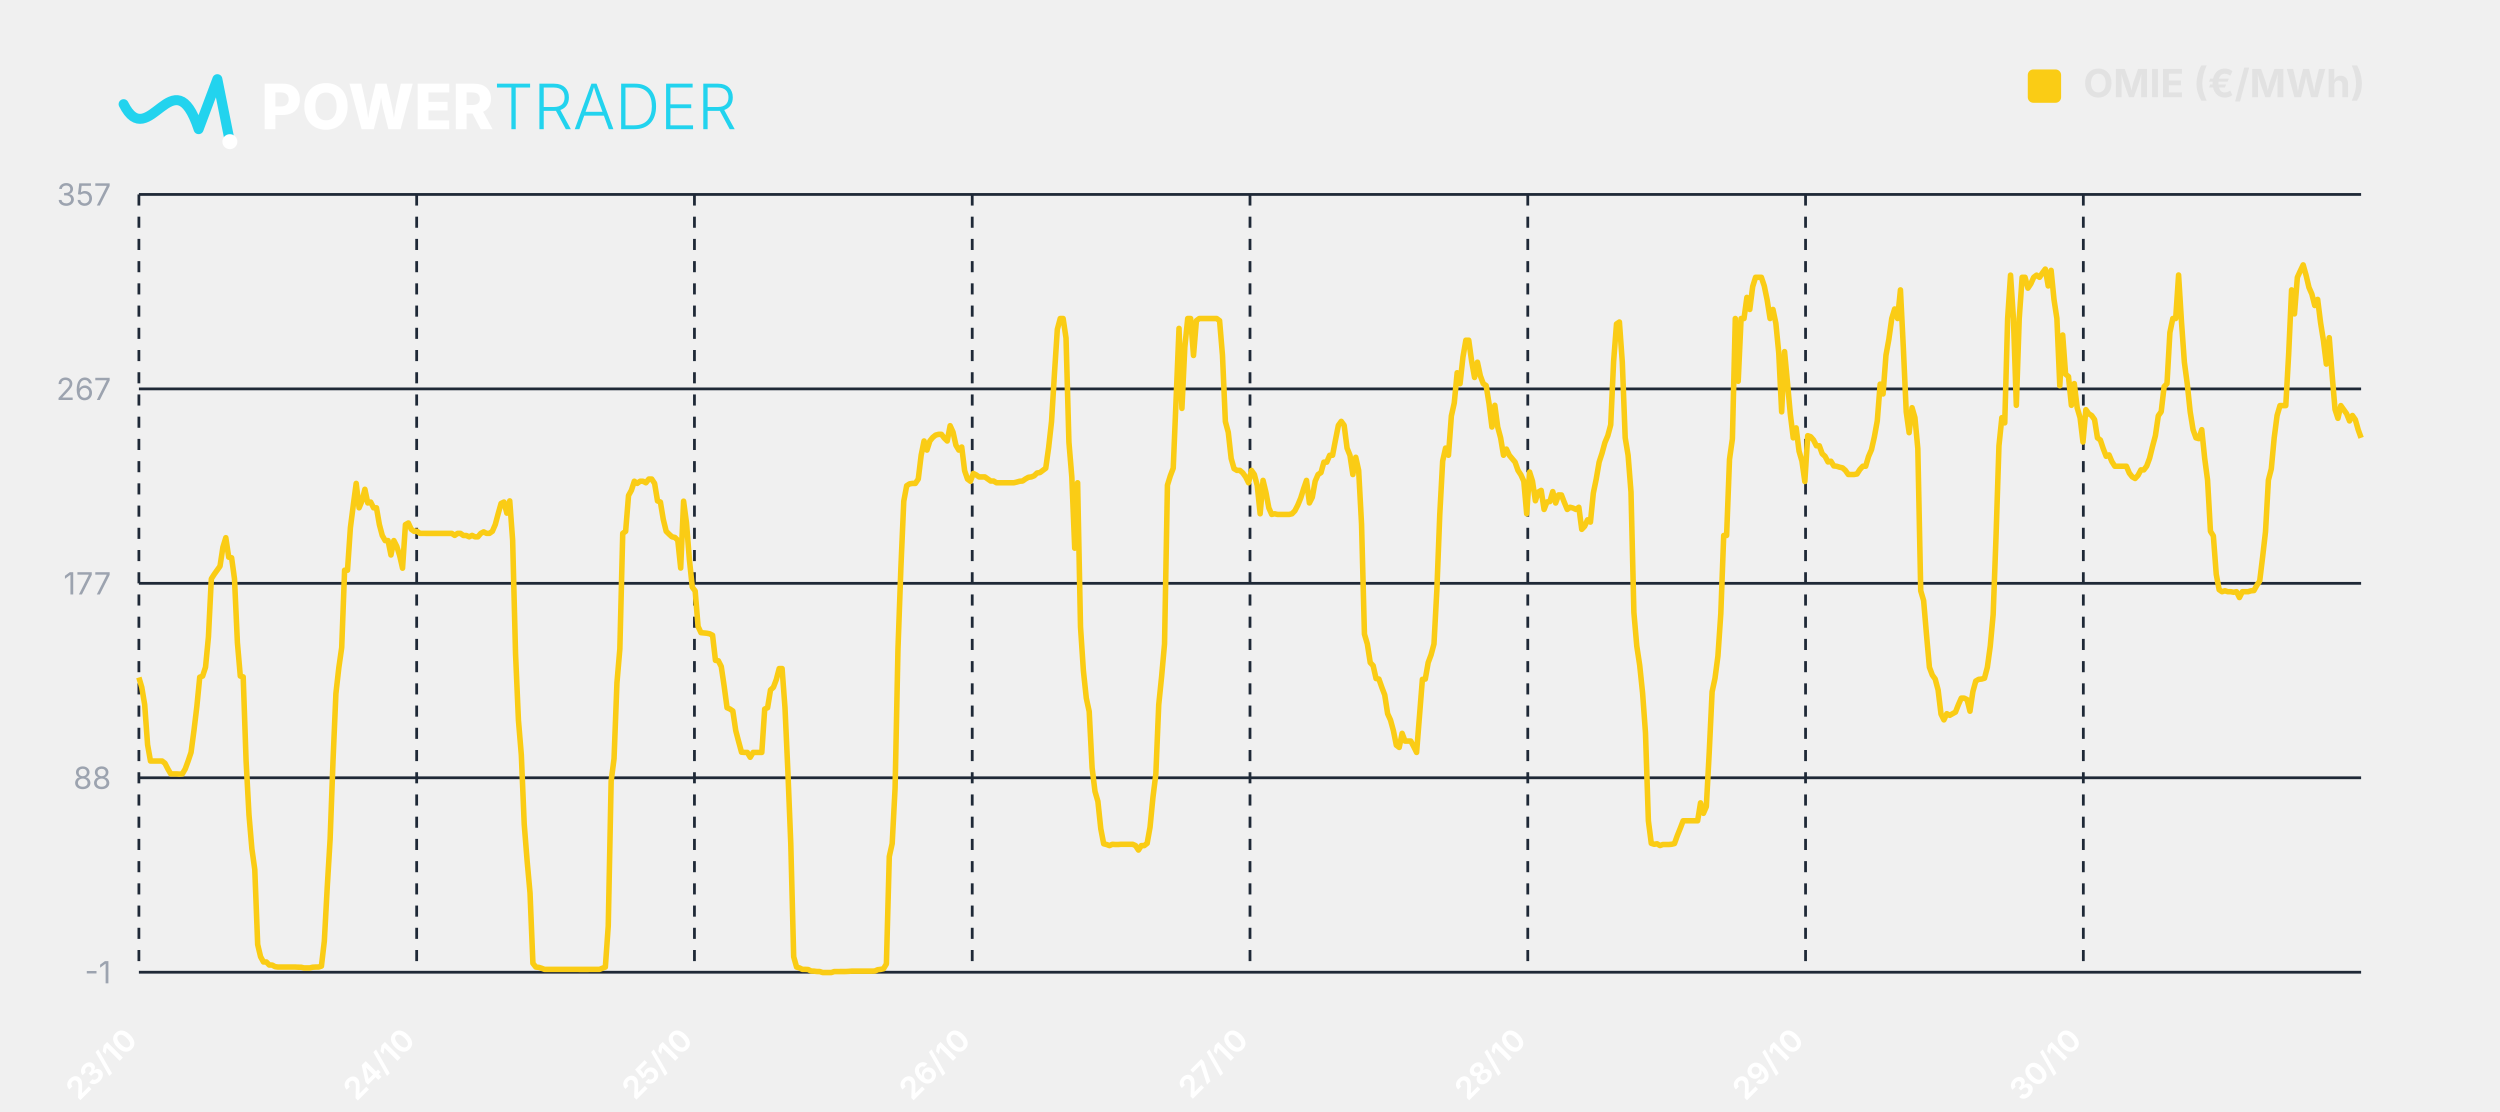
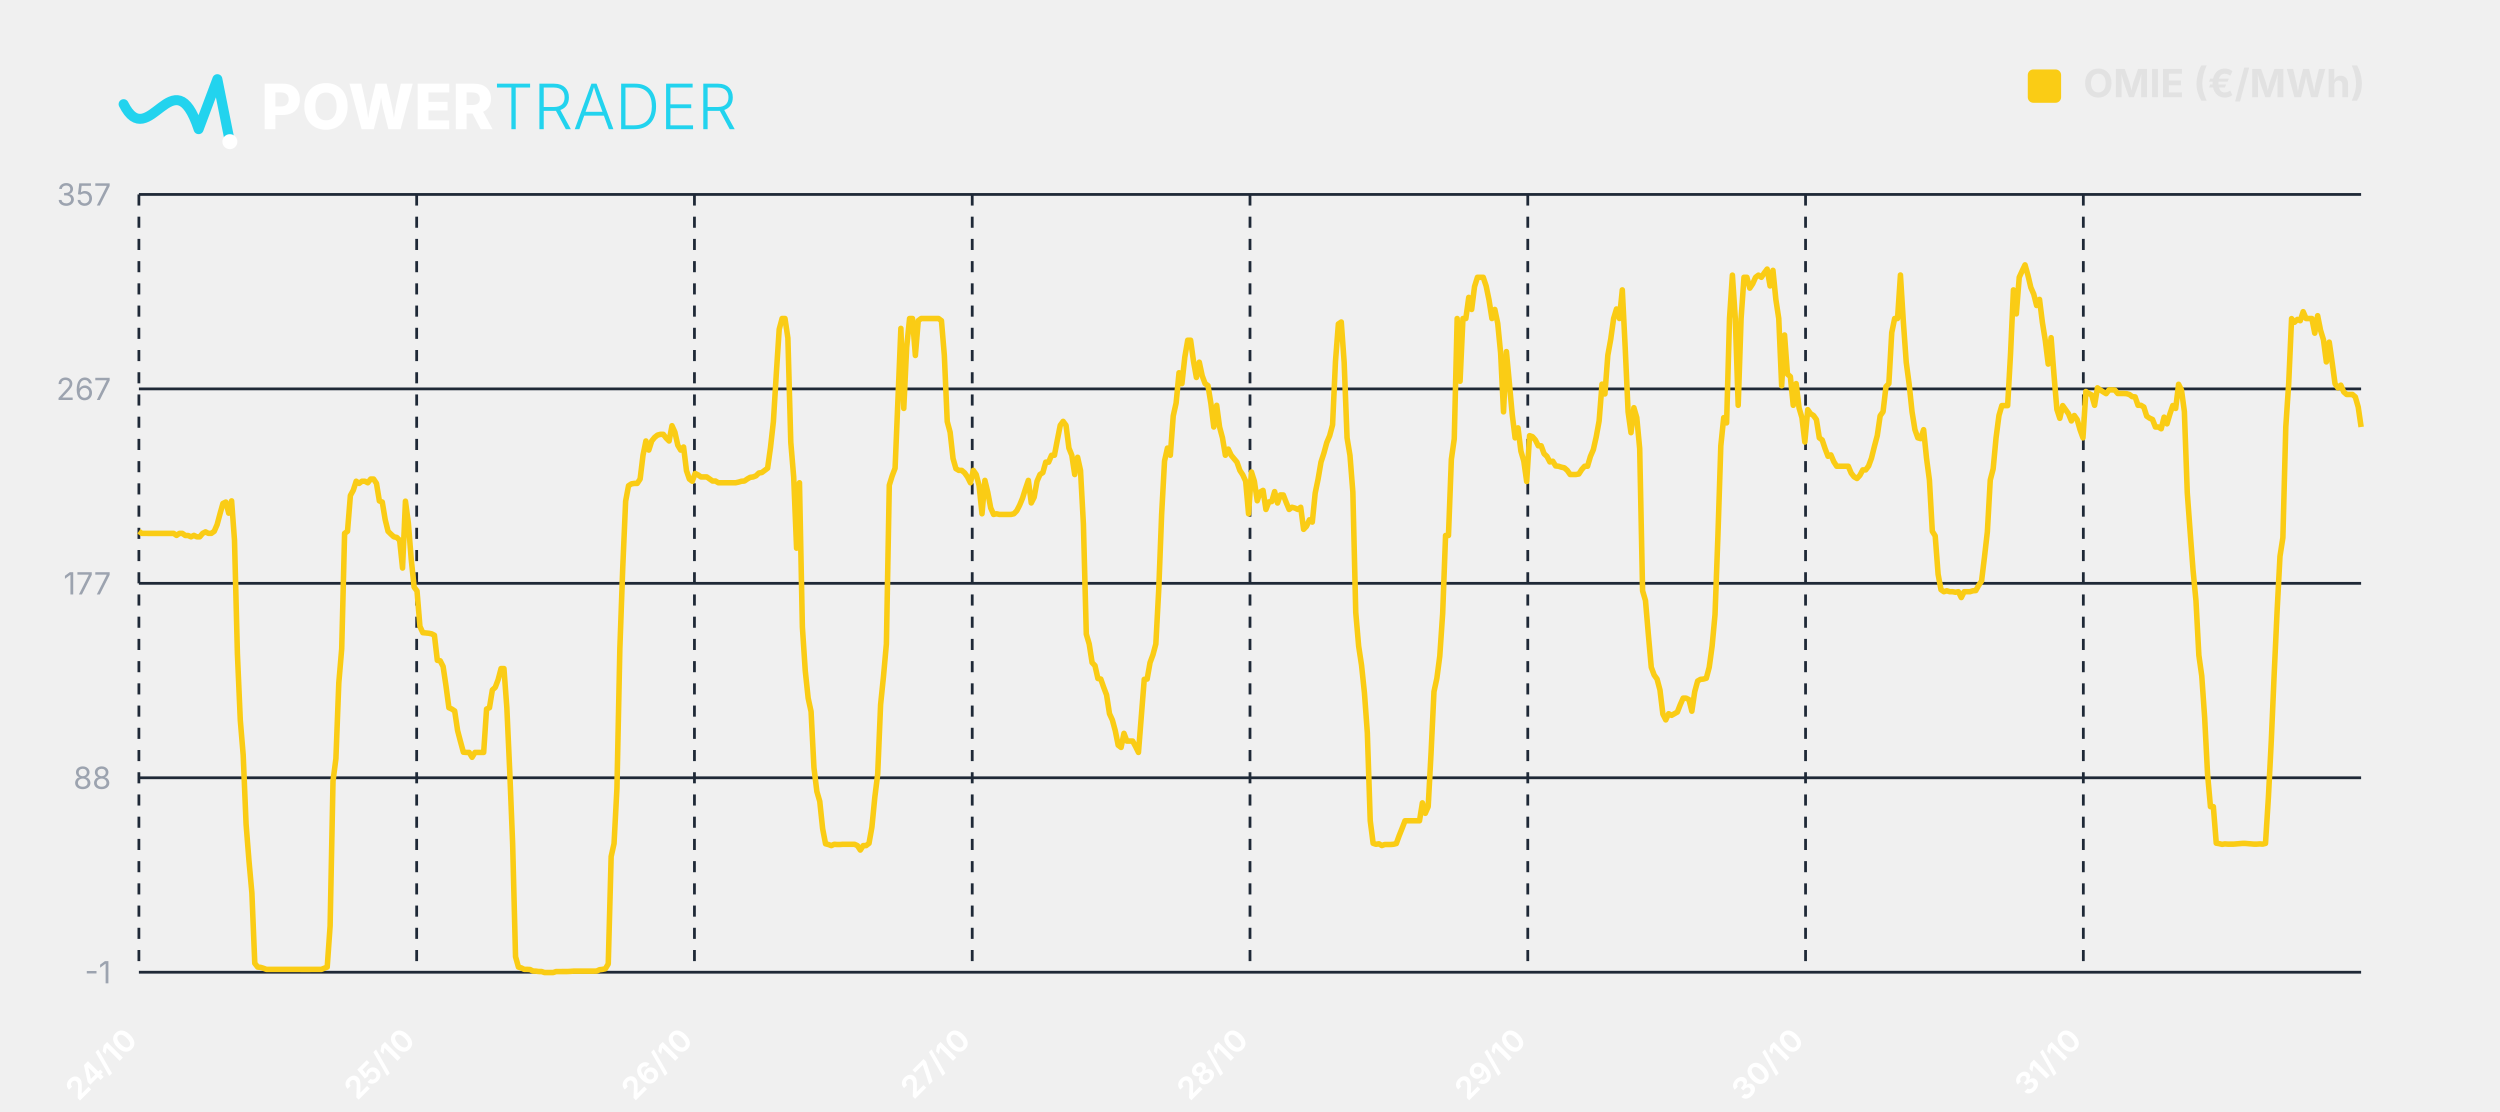
<svg xmlns="http://www.w3.org/2000/svg" viewBox="0 0 900 400" style="font-family: 'Inter', sans-serif; background: #0b0f19;">
  <g transform="translate(40, 15) scale(0.45)">
    <path d="M10 50 C30 90 50 10 70 70 L85 30 L95 80" stroke="#22d3ee" stroke-width="8" stroke-linecap="round" stroke-linejoin="round" fill="none" />
    <circle cx="95" cy="80" r="6" fill="#ffffff" />
    <text x="120" y="70" font-family="'Inter', sans-serif" font-weight="800" font-size="50" fill="#ffffff">POWER<tspan fill="#22d3ee" font-weight="300">TRADER</tspan>
    </text>
  </g>
  <rect x="730" y="25" width="12" height="12" fill="#facc15" rx="2" />
  <text x="750" y="35" font-size="14" font-weight="bold" fill="#e2e2e2">OMIE (€/MWh)</text>
  <line x1="50" y1="350.0" x2="850" y2="350.0" stroke="#1f2937" stroke-width="1" />
  <text x="40" y="354.0" text-anchor="end" font-size="11" fill="#9ca3af">-1</text>
  <line x1="50" y1="280.0" x2="850" y2="280.0" stroke="#1f2937" stroke-width="1" />
  <text x="40" y="284.0" text-anchor="end" font-size="11" fill="#9ca3af">88</text>
  <line x1="50" y1="210.0" x2="850" y2="210.0" stroke="#1f2937" stroke-width="1" />
  <text x="40" y="214.0" text-anchor="end" font-size="11" fill="#9ca3af">177</text>
  <line x1="50" y1="140.0" x2="850" y2="140.0" stroke="#1f2937" stroke-width="1" />
  <text x="40" y="144.0" text-anchor="end" font-size="11" fill="#9ca3af">267</text>
  <line x1="50" y1="70.0" x2="850" y2="70.0" stroke="#1f2937" stroke-width="1" />
  <text x="40" y="74.0" text-anchor="end" font-size="11" fill="#9ca3af">357</text>
  <line x1="50.0" y1="70" x2="50.0" y2="350" stroke="#1f2937" stroke-width="1" stroke-dasharray="4,4" />
-   <text x="50.0" y="375" text-anchor="end" transform="rotate(-45, 50.0, 375)" font-size="11" font-weight="bold" fill="#ffffff">23/10</text>
+   <text x="50.0" y="375" text-anchor="end" transform="rotate(-45, 50.0, 375)" font-size="11" font-weight="bold" fill="#ffffff">24/10</text>
  <line x1="150.0" y1="70" x2="150.0" y2="350" stroke="#1f2937" stroke-width="1" stroke-dasharray="4,4" />
-   <text x="150.0" y="375" text-anchor="end" transform="rotate(-45, 150.0, 375)" font-size="11" font-weight="bold" fill="#ffffff">24/10</text>
+   <text x="150.0" y="375" text-anchor="end" transform="rotate(-45, 150.0, 375)" font-size="11" font-weight="bold" fill="#ffffff">25/10</text>
  <line x1="250.0" y1="70" x2="250.0" y2="350" stroke="#1f2937" stroke-width="1" stroke-dasharray="4,4" />
-   <text x="250.0" y="375" text-anchor="end" transform="rotate(-45, 250.0, 375)" font-size="11" font-weight="bold" fill="#ffffff">25/10</text>
+   <text x="250.0" y="375" text-anchor="end" transform="rotate(-45, 250.0, 375)" font-size="11" font-weight="bold" fill="#ffffff">26/10</text>
  <line x1="350.0" y1="70" x2="350.0" y2="350" stroke="#1f2937" stroke-width="1" stroke-dasharray="4,4" />
-   <text x="350.0" y="375" text-anchor="end" transform="rotate(-45, 350.0, 375)" font-size="11" font-weight="bold" fill="#ffffff">26/10</text>
+   <text x="350.0" y="375" text-anchor="end" transform="rotate(-45, 350.0, 375)" font-size="11" font-weight="bold" fill="#ffffff">27/10</text>
  <line x1="450.0" y1="70" x2="450.0" y2="350" stroke="#1f2937" stroke-width="1" stroke-dasharray="4,4" />
-   <text x="450.0" y="375" text-anchor="end" transform="rotate(-45, 450.0, 375)" font-size="11" font-weight="bold" fill="#ffffff">27/10</text>
+   <text x="450.0" y="375" text-anchor="end" transform="rotate(-45, 450.0, 375)" font-size="11" font-weight="bold" fill="#ffffff">28/10</text>
  <line x1="550.0" y1="70" x2="550.0" y2="350" stroke="#1f2937" stroke-width="1" stroke-dasharray="4,4" />
-   <text x="550.0" y="375" text-anchor="end" transform="rotate(-45, 550.0, 375)" font-size="11" font-weight="bold" fill="#ffffff">28/10</text>
+   <text x="550.0" y="375" text-anchor="end" transform="rotate(-45, 550.0, 375)" font-size="11" font-weight="bold" fill="#ffffff">29/10</text>
  <line x1="650.0" y1="70" x2="650.0" y2="350" stroke="#1f2937" stroke-width="1" stroke-dasharray="4,4" />
-   <text x="650.0" y="375" text-anchor="end" transform="rotate(-45, 650.0, 375)" font-size="11" font-weight="bold" fill="#ffffff">29/10</text>
+   <text x="650.0" y="375" text-anchor="end" transform="rotate(-45, 650.0, 375)" font-size="11" font-weight="bold" fill="#ffffff">30/10</text>
  <line x1="750.0" y1="70" x2="750.0" y2="350" stroke="#1f2937" stroke-width="1" stroke-dasharray="4,4" />
-   <text x="750.0" y="375" text-anchor="end" transform="rotate(-45, 750.0, 375)" font-size="11" font-weight="bold" fill="#ffffff">30/10</text>
-   <polyline points="50.0,243.888 51.043,247.441 52.086,253.689 53.129,268.099 54.172,273.965 55.215,273.965 56.258,273.965 57.301,273.965 58.344,273.965 59.387,274.777 60.43,276.808 61.473,278.604 62.516,278.604 63.559,278.604 64.602,278.682 65.645,278.604 66.688,276.808 67.731,273.965 68.774,270.872 69.817,263.062 70.86,254.392 71.904,243.786 72.947,243.38 73.99,240.178 75.033,229.329 76.076,208.39 77.119,206.75 78.162,205.282 79.205,203.814 80.248,196.995 81.291,193.574 82.334,200.58 83.377,200.799 84.42,208.39 85.463,231.352 86.506,243.38 87.549,243.685 88.592,273.965 89.635,293.365 90.678,305.588 91.721,313.047 92.764,340.031 93.807,344.42 94.85,346.31 95.893,346.31 96.936,347.412 97.979,347.42 99.022,347.997 100.065,348.138 101.108,348.138 102.151,348.138 103.194,348.138 104.237,348.138 105.28,348.138 106.323,348.138 107.366,348.193 108.409,348.201 109.452,348.458 110.495,348.458 111.538,348.458 112.581,348.193 113.625,348.138 114.668,348.138 115.711,347.802 116.754,338.852 117.797,319.576 118.84,302.113 119.883,273.965 120.926,249.683 121.969,240.42 123.012,233.125 124.055,205.282 125.098,205.282 126.141,189.982 127.184,181.859 128.227,174.025 129.27,182.812 130.313,180.328 131.356,176.15 132.399,181.062 133.442,180.742 134.485,182.812 135.528,182.812 136.571,188.834 137.614,192.77 138.657,194.613 139.7,194.613 140.743,199.799 141.786,194.613 142.829,196.675 143.872,199.971 144.915,204.548 145.958,188.865 147.001,188.279 148.044,190.536 149.087,191.27 150.13,191.27 151.173,192.005 152.216,192.005 153.259,192.02 154.302,192.02 155.346,192.02 156.389,192.02 157.432,192.02 158.475,192.02 159.518,192.02 160.561,192.02 161.604,192.02 162.647,192.02 163.69,192.739 164.733,192.02 165.776,192.02 166.819,192.77 167.862,192.786 168.905,193.254 169.948,192.739 170.991,193.254 172.034,193.254 173.077,192.02 174.12,191.473 175.163,192.02 176.206,192.005 177.249,191.27 178.292,188.865 179.335,184.96 180.378,181.258 181.421,180.742 182.464,184.733 183.507,180.328 184.55,194.488 185.593,235.335 186.636,259.282 187.679,271.801 188.722,296.747 189.765,309.923 190.808,321.443 191.851,346.803 192.894,348.138 193.937,348.255 194.98,348.575 196.023,348.974 197.066,348.974 198.11,348.974 199.153,348.974 200.196,348.974 201.239,348.974 202.282,348.974 203.325,348.974 204.368,348.974 205.411,348.974 206.454,348.974 207.497,348.974 208.54,348.982 209.583,348.982 210.626,348.982 211.669,348.982 212.712,348.974 213.755,348.974 214.798,348.974 215.841,348.974 216.884,348.552 217.927,348.138 218.97,333.353 220.013,281.189 221.056,273.113 222.099,245.832 223.142,233.617 224.185,192.02 225.228,191.27 226.271,178.384 227.314,176.486 228.357,173.244 229.4,174.025 230.443,173.244 231.486,173.244 232.529,173.799 233.572,172.463 234.615,172.463 235.658,174.025 236.701,180.328 237.744,180.742 238.787,187.029 239.831,191.27 240.874,192.301 241.917,193.254 242.96,193.473 244.003,194.488 245.046,204.493 246.089,180.43 247.132,188.248 248.175,201.361 249.218,211.358 250.261,212.764 251.304,225.51 252.347,227.76 253.39,227.861 254.433,227.963 255.476,228.166 256.519,228.697 257.562,237.718 258.605,237.889 259.648,239.943 260.691,246.98 261.734,254.783 262.777,255.251 263.82,255.954 264.863,262.984 265.906,266.967 266.949,270.794 267.992,270.872 269.035,270.872 270.078,272.621 271.121,270.872 272.164,270.872 273.207,270.872 274.25,270.872 275.293,255.251 276.336,254.783 277.379,248.386 278.422,247.441 279.465,244.669 280.508,240.685 281.551,240.685 282.595,254.783 283.638,277.745 284.681,303.768 285.724,344.42 286.767,348.138 287.81,348.458 288.853,348.974 289.896,348.974 290.939,349.028 291.982,349.575 293.025,349.606 294.068,349.747 295.111,349.755 296.154,350.114 297.197,350.114 298.24,350.114 299.283,350.114 300.326,349.763 301.369,349.763 302.412,349.755 303.455,349.755 304.498,349.747 305.541,349.692 306.584,349.606 307.627,349.606 308.67,349.606 309.713,349.606 310.756,349.606 311.799,349.606 312.842,349.606 313.885,349.606 314.928,349.575 315.971,349.099 317.014,348.974 318.057,348.747 319.1,347.029 320.143,308.353 321.186,303.682 322.229,283.766 323.272,233.617 324.316,204.485 325.359,180.43 326.402,174.869 327.445,174.189 328.488,174.025 329.531,174.025 330.574,172.463 331.617,163.872 332.66,158.757 333.703,162.029 334.746,158.757 335.789,157.468 336.832,156.632 337.875,156.359 338.918,156.359 339.961,157.726 341.004,158.757 342.047,153.258 343.09,155.57 344.133,160.28 345.176,162.029 346.219,160.928 347.262,169.449 348.305,172.463 349.348,173.244 350.391,170.441 351.434,170.964 352.477,171.698 353.52,171.698 354.563,171.698 355.606,172.432 356.649,173.166 357.692,173.166 358.735,173.791 359.778,173.791 360.821,173.791 361.864,173.791 362.907,173.791 363.95,173.791 364.993,173.791 366.037,173.549 367.08,173.244 368.123,173.166 369.166,172.432 370.209,171.839 371.252,171.698 372.295,171.292 373.338,170.277 374.381,170.12 375.424,169.339 376.467,168.558 377.51,161.084 378.553,151.766 379.596,134.639 380.639,118.558 381.682,114.668 382.725,114.668 383.768,121.697 384.811,159.186 385.854,171.698 386.897,197.347 387.94,173.791 388.983,225.706 390.026,241.506 391.069,251.339 392.112,256.15 393.155,276.378 394.198,284.922 395.241,288.484 396.284,298.364 397.327,303.768 398.37,304.026 399.413,304.417 400.456,303.94 401.499,304.026 402.542,304.026 403.585,303.94 404.628,303.94 405.671,303.94 406.714,303.94 407.757,303.94 408.801,304.417 409.844,306.018 410.887,304.417 411.93,304.417 412.973,303.597 414.016,297.778 415.059,287.07 416.102,278.682 417.145,253.689 418.188,243.482 419.231,231.821 420.274,174.658 421.317,171.3 422.36,168.558 423.403,143.566 424.446,118.222 425.489,147.026 426.532,125.009 427.575,114.668 428.618,114.668 429.661,127.969 430.704,115.449 431.747,114.668 432.79,114.668 433.833,114.668 434.876,114.668 435.919,114.668 436.962,114.668 438.005,114.668 439.048,115.449 440.091,127.914 441.134,151.766 442.177,155.625 443.22,165.044 444.263,168.715 445.306,169.339 446.349,169.339 447.392,170.23 448.435,171.698 449.478,173.791 450.522,169.339 451.565,170.831 452.608,174.807 453.651,184.96 454.694,172.94 455.737,177.275 456.78,182.835 457.823,185.194 458.866,184.96 459.909,185.194 460.952,185.194 461.995,185.194 463.038,185.194 464.081,185.194 465.124,184.96 466.167,183.874 467.21,181.836 468.253,179.313 469.296,175.978 470.339,172.94 471.382,181.055 472.425,179.016 473.468,173.229 474.511,170.831 475.554,170.136 476.597,166.371 477.64,166.371 478.683,163.903 479.726,163.888 480.769,158.405 481.812,153.125 482.855,151.696 483.898,153.125 484.941,161.31 485.984,163.903 487.027,170.831 488.07,164.622 489.113,169.339 490.156,188.685 491.199,228.306 492.243,231.821 493.286,238.538 494.329,239.631 495.372,244.263 496.415,244.466 497.458,247.441 498.501,250.175 499.544,256.931 500.587,259.219 501.63,263.062 502.673,268.271 503.716,269.068 504.759,264.007 505.802,266.787 506.845,266.787 507.888,266.787 508.931,268.755 509.974,270.872 511.017,257.727 512.06,244.567 513.103,244.466 514.146,238.538 515.189,235.726 516.232,231.821 517.275,212.295 518.318,185.194 519.361,165.981 520.404,161.31 521.447,163.888 522.49,149.744 523.533,145.081 524.576,134.194 525.619,138.106 526.662,128.555 527.705,122.478 528.748,122.478 529.791,130.07 530.834,135.881 531.877,130.39 532.92,135.279 533.963,138.099 535.007,138.817 536.05,145.245 537.093,153.719 538.136,145.909 539.179,153.719 540.222,157.624 541.265,163.888 542.308,161.678 543.351,163.888 544.394,165.137 545.437,166.371 546.48,169.339 547.523,170.933 548.566,173.229 549.609,184.96 550.652,169.925 551.695,173.237 552.738,180.274 553.781,177.15 554.824,176.54 555.867,183.398 556.91,180.695 557.953,180.555 558.996,176.978 560.039,181.078 561.082,178.173 562.125,178.196 563.168,180.891 564.211,183.398 565.254,182.617 566.297,182.906 567.34,183.398 568.383,182.617 569.426,190.56 570.469,189.451 571.512,187.139 572.555,187.951 573.598,177.517 574.641,172.463 575.684,166.371 576.728,163.154 577.771,159.327 578.814,156.843 579.857,152.938 580.9,130.109 581.943,116.636 582.986,115.925 584.029,130.437 585.072,157.624 586.115,163.903 587.158,177.15 588.201,220.496 589.244,232.602 590.287,239.475 591.33,249.472 592.373,263.843 593.416,295.482 594.459,303.597 595.502,303.94 596.545,303.768 597.588,304.393 598.631,304.026 599.674,304.026 600.717,304.026 601.76,303.94 602.803,303.682 603.846,300.8 604.889,298.208 605.932,295.482 606.975,295.482 608.018,295.482 609.061,295.482 610.104,295.482 611.147,295.482 612.19,289.031 613.233,292.795 614.276,290.397 615.319,270.872 616.362,249.003 617.405,244.161 618.449,236.195 619.492,220.887 620.535,192.778 621.578,192.77 622.621,165.356 623.664,157.976 624.707,114.668 625.75,137.255 626.793,114.668 627.836,114.668 628.879,107.061 629.922,111.403 630.965,103.164 632.008,99.829 633.051,99.829 634.094,99.829 635.137,102.937 636.18,108.014 637.223,114.668 638.266,111.403 639.309,116.402 640.352,127.086 641.395,148.267 642.438,126.579 643.481,137.685 644.524,149.181 645.567,157.624 646.61,154.039 647.653,162.42 648.696,165.981 649.739,173.338 650.782,156.843 651.825,157.21 652.868,158.405 653.911,160.483 654.954,160.483 655.997,163.341 657.04,164.302 658.083,166.301 659.126,166.043 660.169,167.738 661.213,167.848 662.256,168.191 663.299,168.418 664.342,169.339 665.385,170.815 666.428,170.815 667.471,170.815 668.514,170.636 669.557,169.019 670.6,167.848 671.643,167.848 672.686,164.302 673.729,161.896 674.772,157.257 675.815,151.532 676.858,138.286 677.901,141.824 678.944,127.906 679.987,122.15 681.03,114.668 682.073,111.232 683.116,114.668 684.159,104.366 685.202,125.196 686.245,148.267 687.288,155.765 688.331,146.776 689.374,150.361 690.417,161.529 691.46,212.686 692.503,216.201 693.546,228.525 694.589,240.217 695.632,243.013 696.675,244.466 697.718,248.386 698.761,257.063 699.804,259.157 700.847,256.931 701.89,257.516 702.934,256.931 703.977,256.345 705.02,253.689 706.063,251.331 707.106,251.331 708.149,251.854 709.192,256.032 710.235,249.003 711.278,245.176 712.321,244.567 713.364,244.466 714.407,244.161 715.45,240.217 716.493,232.602 717.536,221.277 718.579,192.926 719.622,160.483 720.665,150.361 721.708,152.235 722.751,114.668 723.794,99.048 724.837,114.668 725.88,145.909 726.923,114.668 727.966,99.829 729.009,99.829 730.052,103.734 731.095,102.164 732.138,99.829 733.181,99.048 734.224,99.829 735.267,98.267 736.31,96.876 737.353,102.937 738.396,97.329 739.439,107.819 740.482,114.668 741.525,138.88 742.568,120.604 743.611,134.693 744.654,135.568 745.698,145.909 746.741,138.099 747.784,146.799 748.827,150.361 749.87,159.124 750.913,147.486 751.956,148.955 752.999,149.58 754.042,151.064 755.085,157.624 756.128,158.405 757.171,161.529 758.214,164.255 759.257,163.771 760.3,166.215 761.343,167.848 762.386,167.848 763.429,167.848 764.472,167.848 765.515,167.848 766.558,170.316 767.601,171.651 768.644,172.253 769.687,171.128 770.73,169.16 771.773,169.16 772.816,167.777 773.859,164.95 774.902,160.748 775.945,156.843 776.988,149.673 778.031,148.221 779.074,139.215 780.117,138.099 781.16,119.721 782.203,114.668 783.246,114.668 784.289,99.001 785.332,115.801 786.375,130.429 787.419,138.247 788.462,148.221 789.505,154.695 790.548,157.624 791.591,157.913 792.634,154.687 793.677,164.95 794.72,172.823 795.763,191.27 796.806,192.926 797.849,206.75 798.892,212.295 799.935,213.014 800.978,212.686 802.021,213.014 803.064,213.014 804.107,213.209 805.15,213.014 806.193,215.115 807.236,213.014 808.279,213.014 809.322,213.014 810.365,212.686 811.408,212.6 812.451,210.733 813.494,209.171 814.537,200.58 815.58,191.442 816.623,172.823 817.666,168.8 818.709,157.624 819.752,149.58 820.795,146.018 821.838,146.018 822.881,146.018 823.924,127.352 824.967,104.366 826.01,112.997 827.053,99.829 828.096,97.556 829.14,95.361 830.183,99.063 831.226,103.476 832.269,105.866 833.312,109.982 834.355,107.787 835.398,116.113 836.441,122.634 837.484,131.069 838.527,121.572 839.57,135.014 840.613,147.408 841.656,150.595 842.699,146.018 843.742,147.486 844.785,148.955 845.828,151.532 846.871,149.58 847.914,151.064 848.957,154.727 850.0,157.624" fill="none" stroke="#facc15" stroke-width="2" stroke-linejoin="round" />
+   <text x="750.0" y="375" text-anchor="end" transform="rotate(-45, 750.0, 375)" font-size="11" font-weight="bold" fill="#ffffff">31/10</text>
+   <polyline points="50.0,191.27 51.043,192.005 52.086,192.005 53.129,192.02 54.172,192.02 55.215,192.02 56.258,192.02 57.301,192.02 58.344,192.02 59.387,192.02 60.43,192.02 61.473,192.02 62.516,192.02 63.559,192.739 64.602,192.02 65.645,192.02 66.688,192.77 67.731,192.786 68.774,193.254 69.817,192.739 70.86,193.254 71.904,193.254 72.947,192.02 73.99,191.473 75.033,192.02 76.076,192.005 77.119,191.27 78.162,188.865 79.205,184.96 80.248,181.258 81.291,180.742 82.334,184.733 83.377,180.328 84.42,194.488 85.463,235.335 86.506,259.282 87.549,271.801 88.592,296.747 89.635,309.923 90.678,321.443 91.721,346.803 92.764,348.138 93.807,348.255 94.85,348.575 95.893,348.974 96.936,348.974 97.979,348.974 99.022,348.974 100.065,348.974 101.108,348.974 102.151,348.974 103.194,348.974 104.237,348.974 105.28,348.974 106.323,348.974 107.366,348.974 108.409,348.982 109.452,348.982 110.495,348.982 111.538,348.982 112.581,348.974 113.625,348.974 114.668,348.974 115.711,348.974 116.754,348.552 117.797,348.138 118.84,333.353 119.883,281.189 120.926,273.113 121.969,245.832 123.012,233.617 124.055,192.02 125.098,191.27 126.141,178.384 127.184,176.486 128.227,173.244 129.27,174.025 130.313,173.244 131.356,173.244 132.399,173.799 133.442,172.463 134.485,172.463 135.528,174.025 136.571,180.328 137.614,180.742 138.657,187.029 139.7,191.27 140.743,192.301 141.786,193.254 142.829,193.473 143.872,194.488 144.915,204.493 145.958,180.43 147.001,188.248 148.044,201.361 149.087,211.358 150.13,212.764 151.173,225.51 152.216,227.76 153.259,227.861 154.302,227.963 155.346,228.166 156.389,228.697 157.432,237.718 158.475,237.889 159.518,239.943 160.561,246.98 161.604,254.783 162.647,255.251 163.69,255.954 164.733,262.984 165.776,266.967 166.819,270.794 167.862,270.872 168.905,270.872 169.948,272.621 170.991,270.872 172.034,270.872 173.077,270.872 174.12,270.872 175.163,255.251 176.206,254.783 177.249,248.386 178.292,247.441 179.335,244.669 180.378,240.685 181.421,240.685 182.464,254.783 183.507,277.745 184.55,303.768 185.593,344.42 186.636,348.138 187.679,348.458 188.722,348.974 189.765,348.974 190.808,349.028 191.851,349.575 192.894,349.606 193.937,349.747 194.98,349.755 196.023,350.114 197.066,350.114 198.11,350.114 199.153,350.114 200.196,349.763 201.239,349.763 202.282,349.755 203.325,349.755 204.368,349.747 205.411,349.692 206.454,349.606 207.497,349.606 208.54,349.606 209.583,349.606 210.626,349.606 211.669,349.606 212.712,349.606 213.755,349.606 214.798,349.575 215.841,349.099 216.884,348.974 217.927,348.747 218.97,347.029 220.013,308.353 221.056,303.682 222.099,283.766 223.142,233.617 224.185,204.485 225.228,180.43 226.271,174.869 227.314,174.189 228.357,174.025 229.4,174.025 230.443,172.463 231.486,163.872 232.529,158.757 233.572,162.029 234.615,158.757 235.658,157.468 236.701,156.632 237.744,156.359 238.787,156.359 239.831,157.726 240.874,158.757 241.917,153.258 242.96,155.57 244.003,160.28 245.046,162.029 246.089,160.928 247.132,169.449 248.175,172.463 249.218,173.244 250.261,170.441 251.304,170.964 252.347,171.698 253.39,171.698 254.433,171.698 255.476,172.432 256.519,173.166 257.562,173.166 258.605,173.791 259.648,173.791 260.691,173.791 261.734,173.791 262.777,173.791 263.82,173.791 264.863,173.791 265.906,173.549 266.949,173.244 267.992,173.166 269.035,172.432 270.078,171.839 271.121,171.698 272.164,171.292 273.207,170.277 274.25,170.12 275.293,169.339 276.336,168.558 277.379,161.084 278.422,151.766 279.465,134.639 280.508,118.558 281.551,114.668 282.595,114.668 283.638,121.697 284.681,159.186 285.724,171.698 286.767,197.347 287.81,173.791 288.853,225.706 289.896,241.506 290.939,251.339 291.982,256.15 293.025,276.378 294.068,284.922 295.111,288.484 296.154,298.364 297.197,303.768 298.24,304.026 299.283,304.417 300.326,303.94 301.369,304.026 302.412,304.026 303.455,303.94 304.498,303.94 305.541,303.94 306.584,303.94 307.627,303.94 308.67,304.417 309.713,306.018 310.756,304.417 311.799,304.417 312.842,303.597 313.885,297.778 314.928,287.07 315.971,278.682 317.014,253.689 318.057,243.482 319.1,231.821 320.143,174.658 321.186,171.3 322.229,168.558 323.272,143.566 324.316,118.222 325.359,147.026 326.402,125.009 327.445,114.668 328.488,114.668 329.531,127.969 330.574,115.449 331.617,114.668 332.66,114.668 333.703,114.668 334.746,114.668 335.789,114.668 336.832,114.668 337.875,114.668 338.918,115.449 339.961,127.914 341.004,151.766 342.047,155.625 343.09,165.044 344.133,168.715 345.176,169.339 346.219,169.339 347.262,170.23 348.305,171.698 349.348,173.791 350.391,169.339 351.434,170.831 352.477,174.807 353.52,184.96 354.563,172.94 355.606,177.275 356.649,182.835 357.692,185.194 358.735,184.96 359.778,185.194 360.821,185.194 361.864,185.194 362.907,185.194 363.95,185.194 364.993,184.96 366.037,183.874 367.08,181.836 368.123,179.313 369.166,175.978 370.209,172.94 371.252,181.055 372.295,179.016 373.338,173.229 374.381,170.831 375.424,170.136 376.467,166.371 377.51,166.371 378.553,163.903 379.596,163.888 380.639,158.405 381.682,153.125 382.725,151.696 383.768,153.125 384.811,161.31 385.854,163.903 386.897,170.831 387.94,164.622 388.983,169.339 390.026,188.685 391.069,228.306 392.112,231.821 393.155,238.538 394.198,239.631 395.241,244.263 396.284,244.466 397.327,247.441 398.37,250.175 399.413,256.931 400.456,259.219 401.499,263.062 402.542,268.271 403.585,269.068 404.628,264.007 405.671,266.787 406.714,266.787 407.757,266.787 408.801,268.755 409.844,270.872 410.887,257.727 411.93,244.567 412.973,244.466 414.016,238.538 415.059,235.726 416.102,231.821 417.145,212.295 418.188,185.194 419.231,165.981 420.274,161.31 421.317,163.888 422.36,149.744 423.403,145.081 424.446,134.194 425.489,138.106 426.532,128.555 427.575,122.478 428.618,122.478 429.661,130.07 430.704,135.881 431.747,130.39 432.79,135.279 433.833,138.099 434.876,138.817 435.919,145.245 436.962,153.719 438.005,145.909 439.048,153.719 440.091,157.624 441.134,163.888 442.177,161.678 443.22,163.888 444.263,165.137 445.306,166.371 446.349,169.339 447.392,170.933 448.435,173.229 449.478,184.96 450.522,169.925 451.565,173.237 452.608,180.274 453.651,177.15 454.694,176.54 455.737,183.398 456.78,180.695 457.823,180.555 458.866,176.978 459.909,181.078 460.952,178.173 461.995,178.196 463.038,180.891 464.081,183.398 465.124,182.617 466.167,182.906 467.21,183.398 468.253,182.617 469.296,190.56 470.339,189.451 471.382,187.139 472.425,187.951 473.468,177.517 474.511,172.463 475.554,166.371 476.597,163.154 477.64,159.327 478.683,156.843 479.726,152.938 480.769,130.109 481.812,116.636 482.855,115.925 483.898,130.437 484.941,157.624 485.984,163.903 487.027,177.15 488.07,220.496 489.113,232.602 490.156,239.475 491.199,249.472 492.243,263.843 493.286,295.482 494.329,303.597 495.372,303.94 496.415,303.768 497.458,304.393 498.501,304.026 499.544,304.026 500.587,304.026 501.63,303.94 502.673,303.682 503.716,300.8 504.759,298.208 505.802,295.482 506.845,295.482 507.888,295.482 508.931,295.482 509.974,295.482 511.017,295.482 512.06,289.031 513.103,292.795 514.146,290.397 515.189,270.872 516.232,249.003 517.275,244.161 518.318,236.195 519.361,220.887 520.404,192.778 521.447,192.77 522.49,165.356 523.533,157.976 524.576,114.668 525.619,137.255 526.662,114.668 527.705,114.668 528.748,107.061 529.791,111.403 530.834,103.164 531.877,99.829 532.92,99.829 533.963,99.829 535.007,102.937 536.05,108.014 537.093,114.668 538.136,111.403 539.179,116.402 540.222,127.086 541.265,148.267 542.308,126.579 543.351,137.685 544.394,149.181 545.437,157.624 546.48,154.039 547.523,162.42 548.566,165.981 549.609,173.338 550.652,156.843 551.695,157.21 552.738,158.405 553.781,160.483 554.824,160.483 555.867,163.341 556.91,164.302 557.953,166.301 558.996,166.043 560.039,167.738 561.082,167.848 562.125,168.191 563.168,168.418 564.211,169.339 565.254,170.815 566.297,170.815 567.34,170.815 568.383,170.636 569.426,169.019 570.469,167.848 571.512,167.848 572.555,164.302 573.598,161.896 574.641,157.257 575.684,151.532 576.728,138.286 577.771,141.824 578.814,127.906 579.857,122.15 580.9,114.668 581.943,111.232 582.986,114.668 584.029,104.366 585.072,125.196 586.115,148.267 587.158,155.765 588.201,146.776 589.244,150.361 590.287,161.529 591.33,212.686 592.373,216.201 593.416,228.525 594.459,240.217 595.502,243.013 596.545,244.466 597.588,248.386 598.631,257.063 599.674,259.157 600.717,256.931 601.76,257.516 602.803,256.931 603.846,256.345 604.889,253.689 605.932,251.331 606.975,251.331 608.018,251.854 609.061,256.032 610.104,249.003 611.147,245.176 612.19,244.567 613.233,244.466 614.276,244.161 615.319,240.217 616.362,232.602 617.405,221.277 618.449,192.926 619.492,160.483 620.535,150.361 621.578,152.235 622.621,114.668 623.664,99.048 624.707,114.668 625.75,145.909 626.793,114.668 627.836,99.829 628.879,99.829 629.922,103.734 630.965,102.164 632.008,99.829 633.051,99.048 634.094,99.829 635.137,98.267 636.18,96.876 637.223,102.937 638.266,97.329 639.309,107.819 640.352,114.668 641.395,138.88 642.438,120.604 643.481,134.693 644.524,135.568 645.567,145.909 646.61,138.099 647.653,146.799 648.696,150.361 649.739,159.124 650.782,147.486 651.825,148.955 652.868,149.58 653.911,151.064 654.954,157.624 655.997,158.405 657.04,161.529 658.083,164.255 659.126,163.771 660.169,166.215 661.213,167.848 662.256,167.848 663.299,167.848 664.342,167.848 665.385,167.848 666.428,170.316 667.471,171.651 668.514,172.253 669.557,171.128 670.6,169.16 671.643,169.16 672.686,167.777 673.729,164.95 674.772,160.748 675.815,156.843 676.858,149.673 677.901,148.221 678.944,139.215 679.987,138.099 681.03,119.721 682.073,114.668 683.116,114.668 684.159,99.001 685.202,115.801 686.245,130.429 687.288,138.247 688.331,148.221 689.374,154.695 690.417,157.624 691.46,157.913 692.503,154.687 693.546,164.95 694.589,172.823 695.632,191.27 696.675,192.926 697.718,206.75 698.761,212.295 699.804,213.014 700.847,212.686 701.89,213.014 702.934,213.014 703.977,213.209 705.02,213.014 706.063,215.115 707.106,213.014 708.149,213.014 709.192,213.014 710.235,212.686 711.278,212.6 712.321,210.733 713.364,209.171 714.407,200.58 715.45,191.442 716.493,172.823 717.536,168.8 718.579,157.624 719.622,149.58 720.665,146.018 721.708,146.018 722.751,146.018 723.794,127.352 724.837,104.366 725.88,112.997 726.923,99.829 727.966,97.556 729.009,95.361 730.052,99.063 731.095,103.476 732.138,105.866 733.181,109.982 734.224,107.787 735.267,116.113 736.31,122.634 737.353,131.069 738.396,121.572 739.439,135.014 740.482,147.408 741.525,150.595 742.568,146.018 743.611,147.486 744.654,148.955 745.698,151.532 746.741,149.58 747.784,151.064 748.827,154.727 749.87,157.624 750.913,140.949 751.956,141.652 752.999,142.191 754.042,145.909 755.085,139.622 756.128,140.418 757.171,141.09 758.214,141.715 759.257,140.356 760.3,140.356 761.343,140.418 762.386,141.652 763.429,141.652 764.472,141.652 765.515,141.715 766.558,142.004 767.601,142.785 768.644,142.886 769.687,145.909 770.73,145.909 771.773,146.534 772.816,149.814 773.859,150.54 774.902,151.009 775.945,153.719 776.988,153.719 778.031,154.359 779.074,150.181 780.117,152.587 781.16,149.041 782.203,145.995 783.246,147.041 784.289,138.349 785.332,140.418 786.375,148.182 787.419,177.407 788.462,191.598 789.505,205.344 790.548,216.247 791.591,235.921 792.634,243.341 793.677,258.376 794.72,278.674 795.763,290.397 796.806,290.397 797.849,303.542 798.892,303.714 799.935,303.971 800.978,303.8 802.021,303.886 803.064,303.886 804.107,303.886 805.15,303.8 806.193,303.714 807.236,303.628 808.279,303.628 809.322,303.714 810.365,303.8 811.408,303.886 812.451,303.886 813.494,303.8 814.537,303.886 815.58,303.628 816.623,287.07 817.666,266.654 818.709,242.599 819.752,220.106 820.795,200.268 821.838,193.551 822.881,153.719 823.924,138.153 824.967,114.707 826.01,116.027 827.053,114.988 828.096,115.449 829.14,112.208 830.183,114.668 831.226,114.668 832.269,114.668 833.312,119.94 834.355,113.653 835.398,118.901 836.441,122.299 837.484,130.288 838.527,123.166 839.57,130.421 840.613,138.153 841.656,139.622 842.699,138.661 843.742,141.09 844.785,142.004 845.828,142.004 846.871,142.004 847.914,142.886 848.957,146.534 850.0,153.719" fill="none" stroke="#facc15" stroke-width="2" stroke-linejoin="round" />
</svg>
